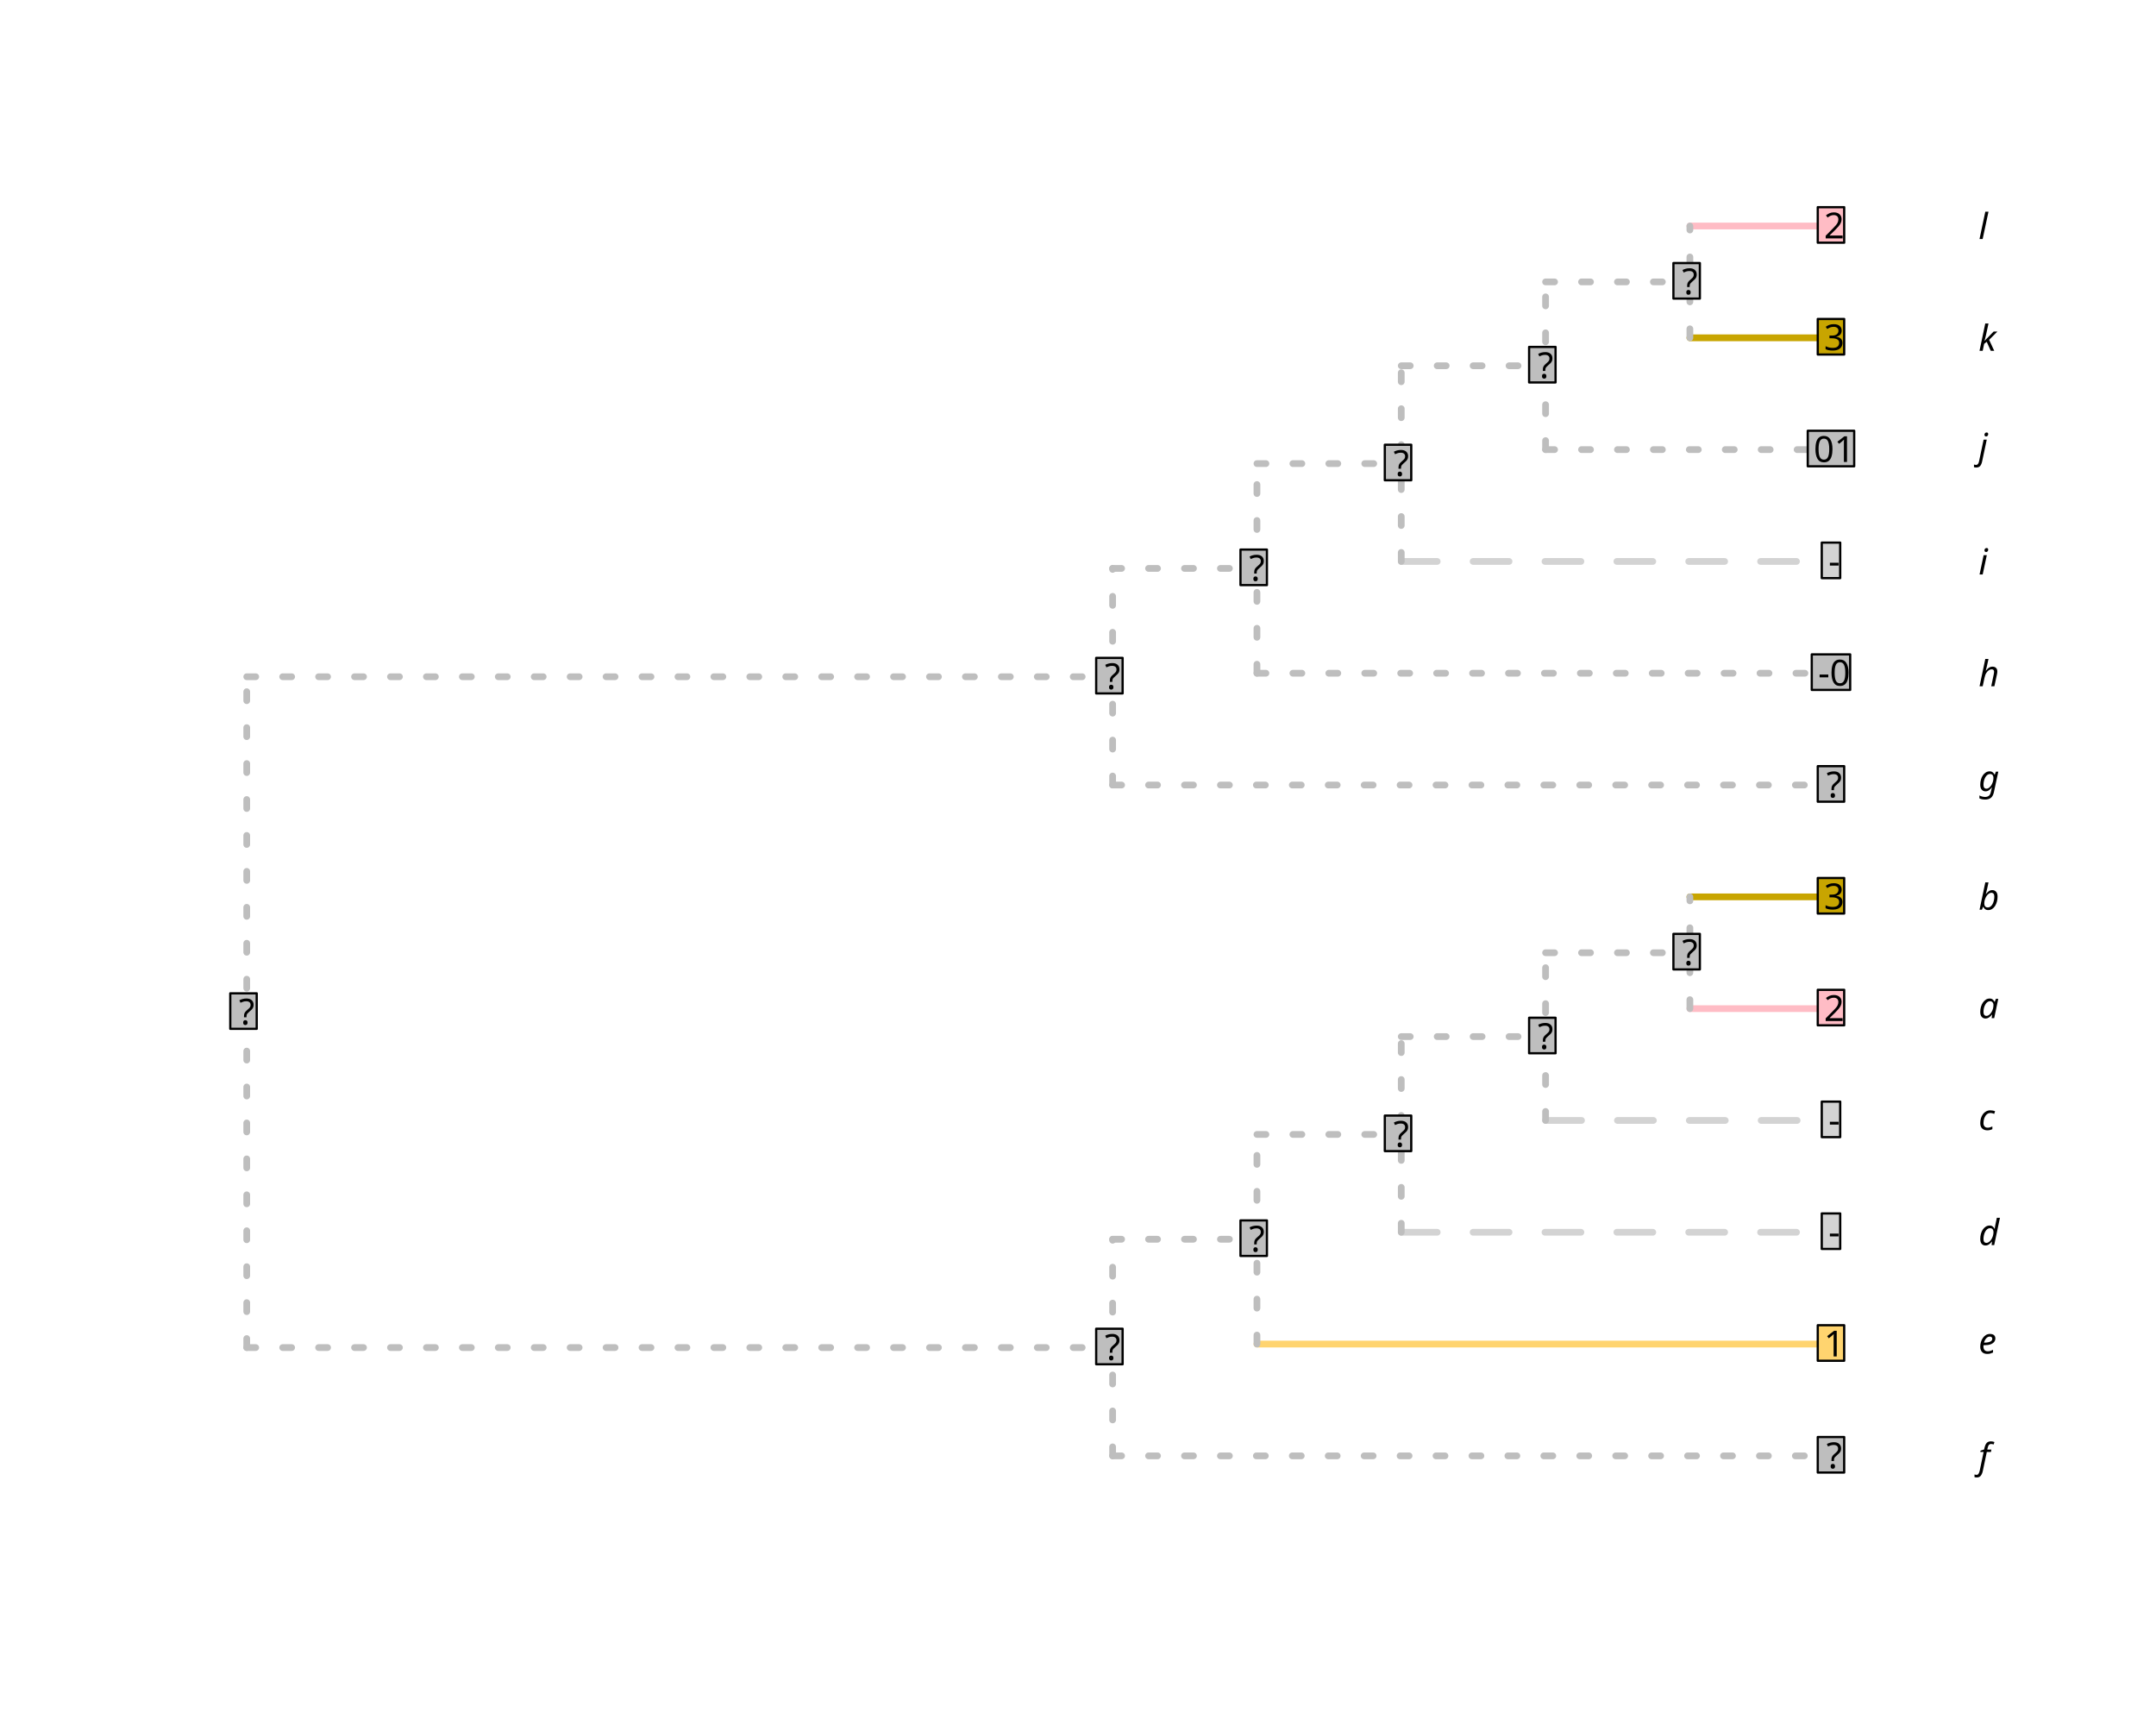
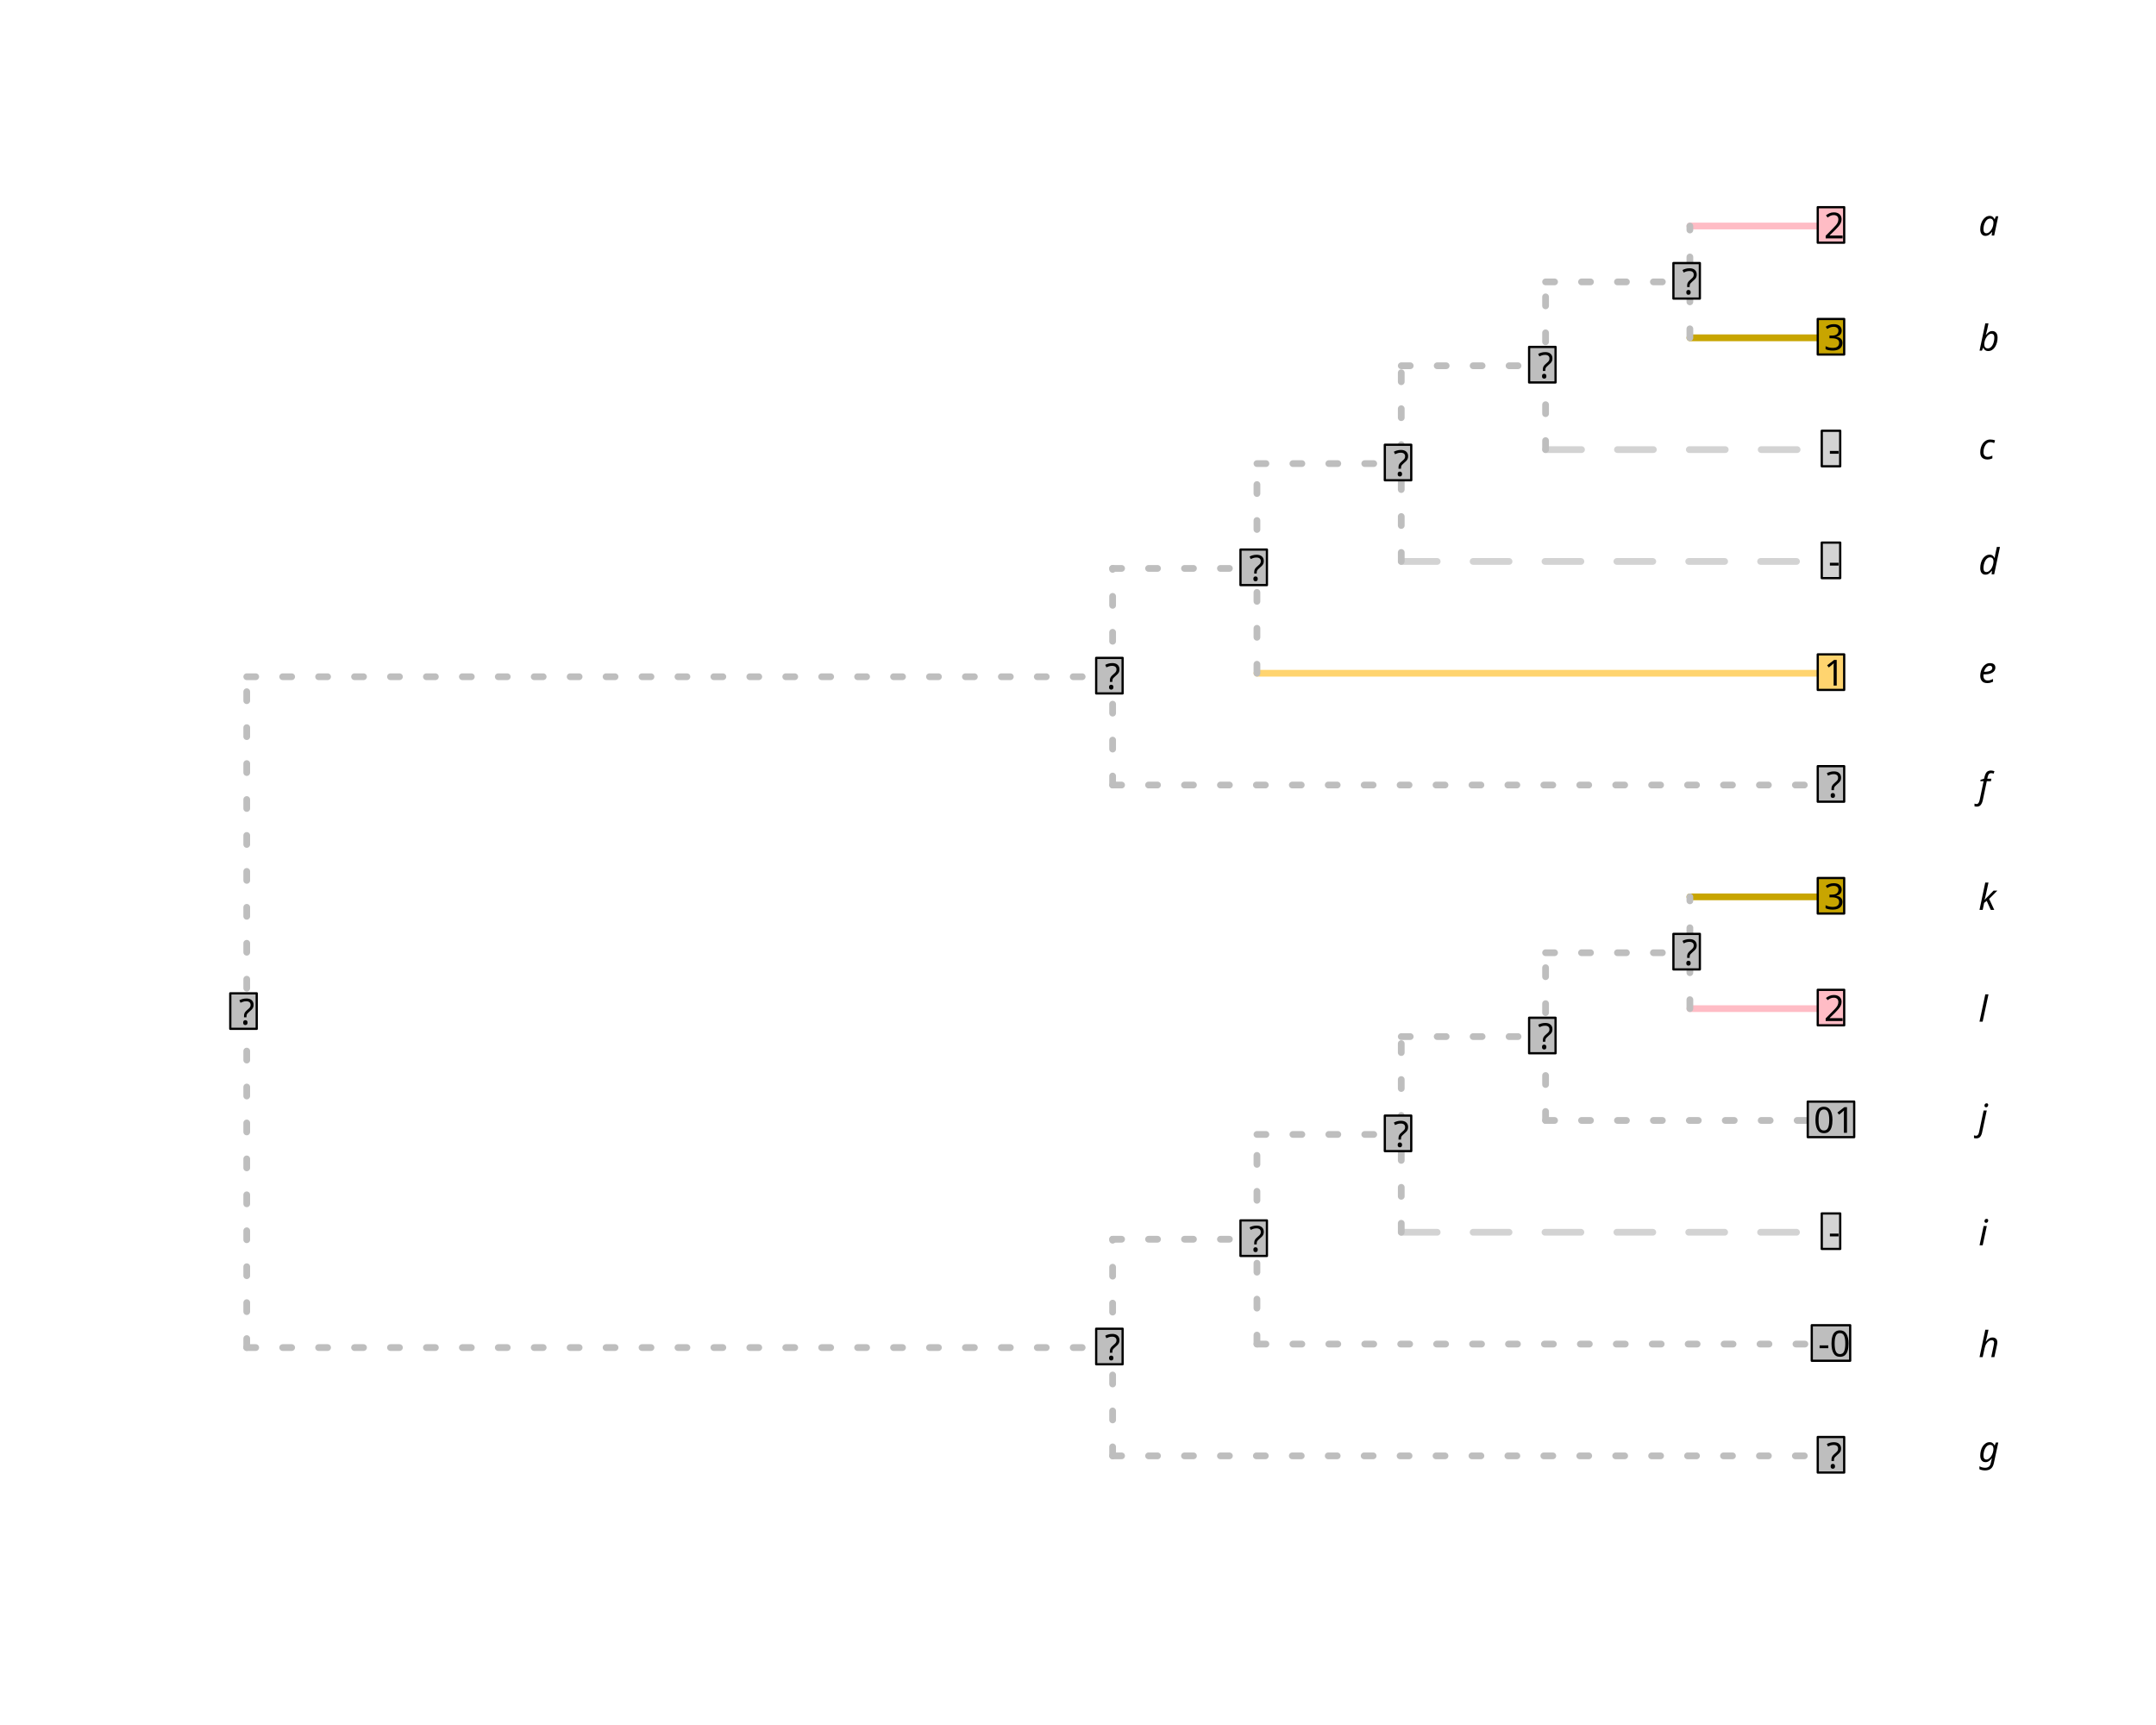
<svg xmlns="http://www.w3.org/2000/svg" class="svglite" data-engine-version="2.0" width="720.00pt" height="576.00pt" viewBox="0 0 720.00 576.00">
  <defs>
    <style type="text/css">
    .svglite line, .svglite polyline, .svglite polygon, .svglite path, .svglite rect, .svglite circle {
      fill: none;
      stroke: #000000;
      stroke-linecap: round;
      stroke-linejoin: round;
      stroke-miterlimit: 10.00;
    }
  </style>
  </defs>
  <rect width="100%" height="100%" style="stroke: none; fill: #FFFFFF;" />
  <defs>
    <clipPath id="cpMC4wMHw3MjAuMDB8MC4wMHw1NzYuMDA=">
      <rect x="0.00" y="0.00" width="720.00" height="576.00" />
    </clipPath>
  </defs>
  <g clip-path="url(#cpMC4wMHw3MjAuMDB8MC4wMHw1NzYuMDA=)">
</g>
  <defs>
    <clipPath id="cpNTkuMDR8Njg5Ljc2fDU5LjA0fDUwMi41Ng==">
      <rect x="59.04" y="59.04" width="630.72" height="443.52" />
    </clipPath>
  </defs>
  <g clip-path="url(#cpNTkuMDR8Njg5Ljc2fDU5LjA0fDUwMi41Ng==)">
    <line x1="82.40" y1="449.97" x2="371.56" y2="449.97" style="stroke-width: 2.25; stroke: #BEBEBE; stroke-dasharray: 3.00,9.00;" />
    <line x1="371.56" y1="486.13" x2="612.54" y2="486.13" style="stroke-width: 2.25; stroke: #BEBEBE; stroke-dasharray: 3.00,9.00;" />
    <line x1="371.56" y1="413.80" x2="419.76" y2="413.80" style="stroke-width: 2.25; stroke: #BEBEBE; stroke-dasharray: 3.00,9.00;" />
-     <line x1="419.76" y1="448.80" x2="612.54" y2="448.80" style="stroke-width: 2.25; stroke: #FFD46F;" />
+     <line x1="419.76" y1="448.80" x2="612.54" y2="448.80" style="stroke-width: 2.25; stroke: #BEBEBE; stroke-dasharray: 3.00,9.00;" />
    <line x1="419.76" y1="378.80" x2="467.95" y2="378.80" style="stroke-width: 2.25; stroke: #BEBEBE; stroke-dasharray: 3.00,9.00;" />
    <line x1="467.95" y1="411.47" x2="612.54" y2="411.47" style="stroke-width: 2.25; stroke: #D3D3D3; stroke-dasharray: 12.00,12.00;" />
    <line x1="467.95" y1="346.13" x2="516.15" y2="346.13" style="stroke-width: 2.25; stroke: #BEBEBE; stroke-dasharray: 3.00,9.00;" />
-     <line x1="516.15" y1="374.13" x2="612.54" y2="374.13" style="stroke-width: 2.25; stroke: #D3D3D3; stroke-dasharray: 12.00,12.00;" />
+     <line x1="516.15" y1="374.13" x2="612.54" y2="374.13" style="stroke-width: 2.25; stroke: #BEBEBE; stroke-dasharray: 3.00,9.00;" />
    <line x1="516.15" y1="318.13" x2="564.34" y2="318.13" style="stroke-width: 2.25; stroke: #BEBEBE; stroke-dasharray: 3.00,9.00;" />
    <line x1="564.34" y1="336.80" x2="612.54" y2="336.80" style="stroke-width: 2.25; stroke: #FFBCC5;" />
    <line x1="564.34" y1="299.47" x2="612.54" y2="299.47" style="stroke-width: 2.25; stroke: #C8A500;" />
    <line x1="82.40" y1="225.97" x2="371.56" y2="225.97" style="stroke-width: 2.25; stroke: #BEBEBE; stroke-dasharray: 3.00,9.00;" />
    <line x1="371.56" y1="262.13" x2="612.54" y2="262.13" style="stroke-width: 2.25; stroke: #BEBEBE; stroke-dasharray: 3.00,9.00;" />
    <line x1="371.56" y1="189.80" x2="419.76" y2="189.80" style="stroke-width: 2.25; stroke: #BEBEBE; stroke-dasharray: 3.00,9.00;" />
-     <line x1="419.76" y1="224.80" x2="612.54" y2="224.80" style="stroke-width: 2.25; stroke: #BEBEBE; stroke-dasharray: 3.00,9.00;" />
+     <line x1="419.76" y1="224.80" x2="612.54" y2="224.80" style="stroke-width: 2.25; stroke: #FFD46F;" />
    <line x1="419.76" y1="154.80" x2="467.95" y2="154.80" style="stroke-width: 2.25; stroke: #BEBEBE; stroke-dasharray: 3.00,9.00;" />
    <line x1="467.95" y1="187.47" x2="612.54" y2="187.47" style="stroke-width: 2.25; stroke: #D3D3D3; stroke-dasharray: 12.00,12.00;" />
    <line x1="467.95" y1="122.13" x2="516.15" y2="122.13" style="stroke-width: 2.25; stroke: #BEBEBE; stroke-dasharray: 3.00,9.00;" />
-     <line x1="516.15" y1="150.13" x2="612.54" y2="150.13" style="stroke-width: 2.25; stroke: #BEBEBE; stroke-dasharray: 3.00,9.00;" />
+     <line x1="516.15" y1="150.13" x2="612.54" y2="150.13" style="stroke-width: 2.25; stroke: #D3D3D3; stroke-dasharray: 12.00,12.00;" />
    <line x1="516.15" y1="94.13" x2="564.34" y2="94.13" style="stroke-width: 2.25; stroke: #BEBEBE; stroke-dasharray: 3.00,9.00;" />
    <line x1="564.34" y1="112.80" x2="612.54" y2="112.80" style="stroke-width: 2.25; stroke: #C8A500;" />
    <line x1="564.34" y1="75.47" x2="612.54" y2="75.47" style="stroke-width: 2.25; stroke: #FFBCC5;" />
    <line x1="82.40" y1="449.97" x2="82.40" y2="225.97" style="stroke-width: 2.25; stroke: #BEBEBE; stroke-dasharray: 3.00,9.00;" />
+     <line x1="371.56" y1="262.13" x2="371.56" y2="189.80" style="stroke-width: 2.25; stroke: #BEBEBE; stroke-dasharray: 3.00,9.00;" />
+     <line x1="419.76" y1="224.80" x2="419.76" y2="154.80" style="stroke-width: 2.25; stroke: #BEBEBE; stroke-dasharray: 3.00,9.00;" />
+     <line x1="467.95" y1="187.47" x2="467.95" y2="122.13" style="stroke-width: 2.25; stroke: #BEBEBE; stroke-dasharray: 3.00,9.00;" />
+     <line x1="516.15" y1="150.13" x2="516.15" y2="94.13" style="stroke-width: 2.25; stroke: #BEBEBE; stroke-dasharray: 3.00,9.00;" />
+     <line x1="564.34" y1="112.80" x2="564.34" y2="75.47" style="stroke-width: 2.25; stroke: #BEBEBE; stroke-dasharray: 3.00,9.00;" />
    <line x1="371.56" y1="486.13" x2="371.56" y2="413.80" style="stroke-width: 2.25; stroke: #BEBEBE; stroke-dasharray: 3.00,9.00;" />
    <line x1="419.76" y1="448.80" x2="419.76" y2="378.80" style="stroke-width: 2.25; stroke: #BEBEBE; stroke-dasharray: 3.00,9.00;" />
    <line x1="467.95" y1="411.47" x2="467.95" y2="346.13" style="stroke-width: 2.25; stroke: #BEBEBE; stroke-dasharray: 3.00,9.00;" />
    <line x1="516.15" y1="374.13" x2="516.15" y2="318.13" style="stroke-width: 2.25; stroke: #BEBEBE; stroke-dasharray: 3.00,9.00;" />
    <line x1="564.34" y1="336.80" x2="564.34" y2="299.47" style="stroke-width: 2.25; stroke: #BEBEBE; stroke-dasharray: 3.00,9.00;" />
-     <line x1="371.56" y1="262.13" x2="371.56" y2="189.80" style="stroke-width: 2.25; stroke: #BEBEBE; stroke-dasharray: 3.00,9.00;" />
-     <line x1="419.76" y1="224.80" x2="419.76" y2="154.80" style="stroke-width: 2.25; stroke: #BEBEBE; stroke-dasharray: 3.00,9.00;" />
-     <line x1="467.95" y1="187.47" x2="467.95" y2="122.13" style="stroke-width: 2.25; stroke: #BEBEBE; stroke-dasharray: 3.00,9.00;" />
-     <line x1="516.15" y1="150.13" x2="516.15" y2="94.13" style="stroke-width: 2.25; stroke: #BEBEBE; stroke-dasharray: 3.00,9.00;" />
-     <line x1="564.34" y1="112.80" x2="564.34" y2="75.47" style="stroke-width: 2.25; stroke: #BEBEBE; stroke-dasharray: 3.00,9.00;" />
-     <text x="660.73" y="339.97" style="font-size: 12.00px; font-style: italic; font-family: sans;" textLength="6.67px" lengthAdjust="spacingAndGlyphs">a</text>
-     <text x="660.73" y="303.76" style="font-size: 12.00px; font-style: italic; font-family: sans;" textLength="6.67px" lengthAdjust="spacingAndGlyphs">b</text>
-     <text x="660.73" y="377.30" style="font-size: 12.00px; font-style: italic; font-family: sans;" textLength="6.00px" lengthAdjust="spacingAndGlyphs">c</text>
-     <text x="660.73" y="415.76" style="font-size: 12.00px; font-style: italic; font-family: sans;" textLength="6.67px" lengthAdjust="spacingAndGlyphs">d</text>
-     <text x="660.73" y="451.97" style="font-size: 12.00px; font-style: italic; font-family: sans;" textLength="6.67px" lengthAdjust="spacingAndGlyphs">e</text>
-     <text x="660.73" y="490.47" style="font-size: 12.00px; font-style: italic; font-family: sans;" textLength="3.33px" lengthAdjust="spacingAndGlyphs">f</text>
-     <text x="660.73" y="264.11" style="font-size: 12.00px; font-style: italic; font-family: sans;" textLength="6.67px" lengthAdjust="spacingAndGlyphs">g</text>
-     <text x="660.73" y="229.15" style="font-size: 12.00px; font-style: italic; font-family: sans;" textLength="6.67px" lengthAdjust="spacingAndGlyphs">h</text>
-     <text x="660.73" y="191.82" style="font-size: 12.00px; font-style: italic; font-family: sans;" textLength="2.66px" lengthAdjust="spacingAndGlyphs">i</text>
-     <text x="660.73" y="153.24" style="font-size: 12.00px; font-style: italic; font-family: sans;" textLength="2.66px" lengthAdjust="spacingAndGlyphs">j</text>
-     <text x="660.73" y="117.15" style="font-size: 12.00px; font-style: italic; font-family: sans;" textLength="6.00px" lengthAdjust="spacingAndGlyphs">k</text>
-     <text x="660.73" y="79.82" style="font-size: 12.00px; font-style: italic; font-family: sans;" textLength="2.66px" lengthAdjust="spacingAndGlyphs">l</text>
+     <text x="660.73" y="78.64" style="font-size: 12.00px; font-style: italic; font-family: sans;" textLength="6.67px" lengthAdjust="spacingAndGlyphs">a</text>
+     <text x="660.73" y="117.09" style="font-size: 12.00px; font-style: italic; font-family: sans;" textLength="6.67px" lengthAdjust="spacingAndGlyphs">b</text>
+     <text x="660.73" y="153.30" style="font-size: 12.00px; font-style: italic; font-family: sans;" textLength="6.00px" lengthAdjust="spacingAndGlyphs">c</text>
+     <text x="660.73" y="191.76" style="font-size: 12.00px; font-style: italic; font-family: sans;" textLength="6.67px" lengthAdjust="spacingAndGlyphs">d</text>
+     <text x="660.73" y="227.97" style="font-size: 12.00px; font-style: italic; font-family: sans;" textLength="6.67px" lengthAdjust="spacingAndGlyphs">e</text>
+     <text x="660.73" y="266.47" style="font-size: 12.00px; font-style: italic; font-family: sans;" textLength="3.33px" lengthAdjust="spacingAndGlyphs">f</text>
+     <text x="660.73" y="488.11" style="font-size: 12.00px; font-style: italic; font-family: sans;" textLength="6.67px" lengthAdjust="spacingAndGlyphs">g</text>
+     <text x="660.73" y="453.15" style="font-size: 12.00px; font-style: italic; font-family: sans;" textLength="6.67px" lengthAdjust="spacingAndGlyphs">h</text>
+     <text x="660.73" y="415.82" style="font-size: 12.00px; font-style: italic; font-family: sans;" textLength="2.66px" lengthAdjust="spacingAndGlyphs">i</text>
+     <text x="660.73" y="377.24" style="font-size: 12.00px; font-style: italic; font-family: sans;" textLength="2.66px" lengthAdjust="spacingAndGlyphs">j</text>
+     <text x="660.73" y="303.82" style="font-size: 12.00px; font-style: italic; font-family: sans;" textLength="6.00px" lengthAdjust="spacingAndGlyphs">k</text>
+     <text x="660.73" y="341.15" style="font-size: 12.00px; font-style: italic; font-family: sans;" textLength="2.66px" lengthAdjust="spacingAndGlyphs">l</text>
+     <rect x="607.04" y="69.18" width="8.83" height="11.86" style="stroke-width: 0.75; fill: #FFBCC5;" />
+     <rect x="607.04" y="106.51" width="8.83" height="11.86" style="stroke-width: 0.75; fill: #C8A500;" />
+     <rect x="608.38" y="143.84" width="6.16" height="11.86" style="stroke-width: 0.75; fill: #D3D3D3;" />
+     <rect x="608.38" y="181.18" width="6.16" height="11.86" style="stroke-width: 0.75; fill: #D3D3D3;" />
+     <rect x="607.04" y="218.51" width="8.83" height="11.86" style="stroke-width: 0.75; fill: #FFD46F;" />
+     <rect x="607.04" y="255.84" width="8.83" height="11.86" style="stroke-width: 0.75; fill: #BEBEBE;" />
+     <rect x="607.04" y="479.84" width="8.83" height="11.86" style="stroke-width: 0.75; fill: #BEBEBE;" />
+     <rect x="605.04" y="442.51" width="12.83" height="11.86" style="stroke-width: 0.75; fill: #BEBEBE;" />
+     <rect x="608.38" y="405.18" width="6.16" height="11.86" style="stroke-width: 0.75; fill: #D3D3D3;" />
+     <rect x="603.70" y="367.84" width="15.51" height="11.86" style="stroke-width: 0.75; fill: #BEBEBE;" />
+     <rect x="607.04" y="293.18" width="8.83" height="11.86" style="stroke-width: 0.75; fill: #C8A500;" />
    <rect x="607.04" y="330.51" width="8.83" height="11.86" style="stroke-width: 0.75; fill: #FFBCC5;" />
-     <rect x="607.04" y="293.18" width="8.83" height="11.86" style="stroke-width: 0.75; fill: #C8A500;" />
-     <rect x="608.38" y="367.84" width="6.16" height="11.86" style="stroke-width: 0.75; fill: #D3D3D3;" />
-     <rect x="608.38" y="405.18" width="6.16" height="11.86" style="stroke-width: 0.75; fill: #D3D3D3;" />
-     <rect x="607.04" y="442.51" width="8.83" height="11.86" style="stroke-width: 0.75; fill: #FFD46F;" />
-     <rect x="607.04" y="479.84" width="8.83" height="11.86" style="stroke-width: 0.75; fill: #BEBEBE;" />
-     <rect x="607.04" y="255.84" width="8.83" height="11.86" style="stroke-width: 0.75; fill: #BEBEBE;" />
-     <rect x="605.04" y="218.51" width="12.83" height="11.86" style="stroke-width: 0.75; fill: #BEBEBE;" />
-     <rect x="608.38" y="181.18" width="6.16" height="11.86" style="stroke-width: 0.75; fill: #D3D3D3;" />
-     <rect x="603.70" y="143.84" width="15.51" height="11.86" style="stroke-width: 0.75; fill: #BEBEBE;" />
-     <rect x="607.04" y="106.51" width="8.83" height="11.86" style="stroke-width: 0.75; fill: #C8A500;" />
-     <rect x="607.04" y="69.18" width="8.83" height="11.86" style="stroke-width: 0.75; fill: #FFBCC5;" />
    <rect x="76.90" y="331.68" width="8.83" height="11.86" style="stroke-width: 0.75; fill: #BEBEBE;" />
+     <rect x="366.07" y="219.68" width="8.83" height="11.86" style="stroke-width: 0.75; fill: #BEBEBE;" />
+     <rect x="414.26" y="183.51" width="8.83" height="11.86" style="stroke-width: 0.75; fill: #BEBEBE;" />
+     <rect x="462.46" y="148.51" width="8.83" height="11.86" style="stroke-width: 0.75; fill: #BEBEBE;" />
+     <rect x="510.65" y="115.84" width="8.83" height="11.86" style="stroke-width: 0.75; fill: #BEBEBE;" />
+     <rect x="558.84" y="87.84" width="8.83" height="11.86" style="stroke-width: 0.75; fill: #BEBEBE;" />
    <rect x="366.07" y="443.68" width="8.83" height="11.86" style="stroke-width: 0.75; fill: #BEBEBE;" />
    <rect x="414.26" y="407.51" width="8.83" height="11.86" style="stroke-width: 0.75; fill: #BEBEBE;" />
    <rect x="462.46" y="372.51" width="8.83" height="11.86" style="stroke-width: 0.75; fill: #BEBEBE;" />
    <rect x="510.65" y="339.84" width="8.83" height="11.86" style="stroke-width: 0.75; fill: #BEBEBE;" />
    <rect x="558.84" y="311.84" width="8.83" height="11.86" style="stroke-width: 0.75; fill: #BEBEBE;" />
-     <rect x="366.07" y="219.68" width="8.83" height="11.86" style="stroke-width: 0.75; fill: #BEBEBE;" />
-     <rect x="414.26" y="183.51" width="8.83" height="11.86" style="stroke-width: 0.75; fill: #BEBEBE;" />
-     <rect x="462.46" y="148.51" width="8.83" height="11.86" style="stroke-width: 0.75; fill: #BEBEBE;" />
-     <rect x="510.65" y="115.84" width="8.83" height="11.86" style="stroke-width: 0.75; fill: #BEBEBE;" />
-     <rect x="558.84" y="87.84" width="8.83" height="11.86" style="stroke-width: 0.75; fill: #BEBEBE;" />
+     <text x="612.54" y="79.60" text-anchor="middle" style="font-size: 12.00px; font-family: sans;" textLength="6.67px" lengthAdjust="spacingAndGlyphs">2</text>
+     <text x="612.54" y="116.93" text-anchor="middle" style="font-size: 12.00px; font-family: sans;" textLength="6.67px" lengthAdjust="spacingAndGlyphs">3</text>
+     <text x="612.54" y="154.26" text-anchor="middle" style="font-size: 12.00px; font-family: sans;" textLength="4.00px" lengthAdjust="spacingAndGlyphs">-</text>
+     <text x="612.54" y="191.60" text-anchor="middle" style="font-size: 12.00px; font-family: sans;" textLength="4.00px" lengthAdjust="spacingAndGlyphs">-</text>
+     <text x="612.54" y="228.93" text-anchor="middle" style="font-size: 12.00px; font-family: sans;" textLength="6.67px" lengthAdjust="spacingAndGlyphs">1</text>
+     <text x="612.54" y="266.26" text-anchor="middle" style="font-size: 12.00px; font-family: sans;" textLength="6.67px" lengthAdjust="spacingAndGlyphs">?</text>
+     <text x="612.54" y="490.26" text-anchor="middle" style="font-size: 12.00px; font-family: sans;" textLength="6.67px" lengthAdjust="spacingAndGlyphs">?</text>
+     <text x="612.54" y="452.93" text-anchor="middle" style="font-size: 12.00px; font-family: sans;" textLength="10.67px" lengthAdjust="spacingAndGlyphs">-0</text>
+     <text x="612.54" y="415.60" text-anchor="middle" style="font-size: 12.00px; font-family: sans;" textLength="4.00px" lengthAdjust="spacingAndGlyphs">-</text>
+     <text x="612.54" y="378.26" text-anchor="middle" style="font-size: 12.00px; font-family: sans;" textLength="13.35px" lengthAdjust="spacingAndGlyphs">01</text>
+     <text x="612.54" y="303.60" text-anchor="middle" style="font-size: 12.00px; font-family: sans;" textLength="6.67px" lengthAdjust="spacingAndGlyphs">3</text>
    <text x="612.54" y="340.93" text-anchor="middle" style="font-size: 12.00px; font-family: sans;" textLength="6.67px" lengthAdjust="spacingAndGlyphs">2</text>
-     <text x="612.54" y="303.60" text-anchor="middle" style="font-size: 12.00px; font-family: sans;" textLength="6.67px" lengthAdjust="spacingAndGlyphs">3</text>
-     <text x="612.54" y="378.26" text-anchor="middle" style="font-size: 12.00px; font-family: sans;" textLength="4.00px" lengthAdjust="spacingAndGlyphs">-</text>
-     <text x="612.54" y="415.60" text-anchor="middle" style="font-size: 12.00px; font-family: sans;" textLength="4.00px" lengthAdjust="spacingAndGlyphs">-</text>
-     <text x="612.54" y="452.93" text-anchor="middle" style="font-size: 12.00px; font-family: sans;" textLength="6.67px" lengthAdjust="spacingAndGlyphs">1</text>
-     <text x="612.54" y="490.26" text-anchor="middle" style="font-size: 12.00px; font-family: sans;" textLength="6.67px" lengthAdjust="spacingAndGlyphs">?</text>
-     <text x="612.54" y="266.26" text-anchor="middle" style="font-size: 12.00px; font-family: sans;" textLength="6.67px" lengthAdjust="spacingAndGlyphs">?</text>
-     <text x="612.54" y="228.93" text-anchor="middle" style="font-size: 12.00px; font-family: sans;" textLength="10.67px" lengthAdjust="spacingAndGlyphs">-0</text>
-     <text x="612.54" y="191.60" text-anchor="middle" style="font-size: 12.00px; font-family: sans;" textLength="4.00px" lengthAdjust="spacingAndGlyphs">-</text>
-     <text x="612.54" y="154.26" text-anchor="middle" style="font-size: 12.00px; font-family: sans;" textLength="13.35px" lengthAdjust="spacingAndGlyphs">01</text>
-     <text x="612.54" y="116.93" text-anchor="middle" style="font-size: 12.00px; font-family: sans;" textLength="6.67px" lengthAdjust="spacingAndGlyphs">3</text>
-     <text x="612.54" y="79.60" text-anchor="middle" style="font-size: 12.00px; font-family: sans;" textLength="6.67px" lengthAdjust="spacingAndGlyphs">2</text>
    <text x="82.40" y="342.10" text-anchor="middle" style="font-size: 12.00px; font-family: sans;" textLength="6.67px" lengthAdjust="spacingAndGlyphs">?</text>
+     <text x="371.56" y="230.10" text-anchor="middle" style="font-size: 12.00px; font-family: sans;" textLength="6.67px" lengthAdjust="spacingAndGlyphs">?</text>
+     <text x="419.76" y="193.93" text-anchor="middle" style="font-size: 12.00px; font-family: sans;" textLength="6.67px" lengthAdjust="spacingAndGlyphs">?</text>
+     <text x="467.95" y="158.93" text-anchor="middle" style="font-size: 12.00px; font-family: sans;" textLength="6.67px" lengthAdjust="spacingAndGlyphs">?</text>
+     <text x="516.15" y="126.26" text-anchor="middle" style="font-size: 12.00px; font-family: sans;" textLength="6.67px" lengthAdjust="spacingAndGlyphs">?</text>
+     <text x="564.34" y="98.26" text-anchor="middle" style="font-size: 12.00px; font-family: sans;" textLength="6.67px" lengthAdjust="spacingAndGlyphs">?</text>
    <text x="371.56" y="454.10" text-anchor="middle" style="font-size: 12.00px; font-family: sans;" textLength="6.67px" lengthAdjust="spacingAndGlyphs">?</text>
    <text x="419.76" y="417.93" text-anchor="middle" style="font-size: 12.00px; font-family: sans;" textLength="6.67px" lengthAdjust="spacingAndGlyphs">?</text>
    <text x="467.95" y="382.93" text-anchor="middle" style="font-size: 12.00px; font-family: sans;" textLength="6.67px" lengthAdjust="spacingAndGlyphs">?</text>
    <text x="516.15" y="350.26" text-anchor="middle" style="font-size: 12.00px; font-family: sans;" textLength="6.67px" lengthAdjust="spacingAndGlyphs">?</text>
    <text x="564.34" y="322.26" text-anchor="middle" style="font-size: 12.00px; font-family: sans;" textLength="6.67px" lengthAdjust="spacingAndGlyphs">?</text>
-     <text x="371.56" y="230.10" text-anchor="middle" style="font-size: 12.00px; font-family: sans;" textLength="6.67px" lengthAdjust="spacingAndGlyphs">?</text>
-     <text x="419.76" y="193.93" text-anchor="middle" style="font-size: 12.00px; font-family: sans;" textLength="6.67px" lengthAdjust="spacingAndGlyphs">?</text>
-     <text x="467.95" y="158.93" text-anchor="middle" style="font-size: 12.00px; font-family: sans;" textLength="6.67px" lengthAdjust="spacingAndGlyphs">?</text>
-     <text x="516.15" y="126.26" text-anchor="middle" style="font-size: 12.00px; font-family: sans;" textLength="6.67px" lengthAdjust="spacingAndGlyphs">?</text>
-     <text x="564.34" y="98.26" text-anchor="middle" style="font-size: 12.00px; font-family: sans;" textLength="6.67px" lengthAdjust="spacingAndGlyphs">?</text>
  </g>
</svg>
